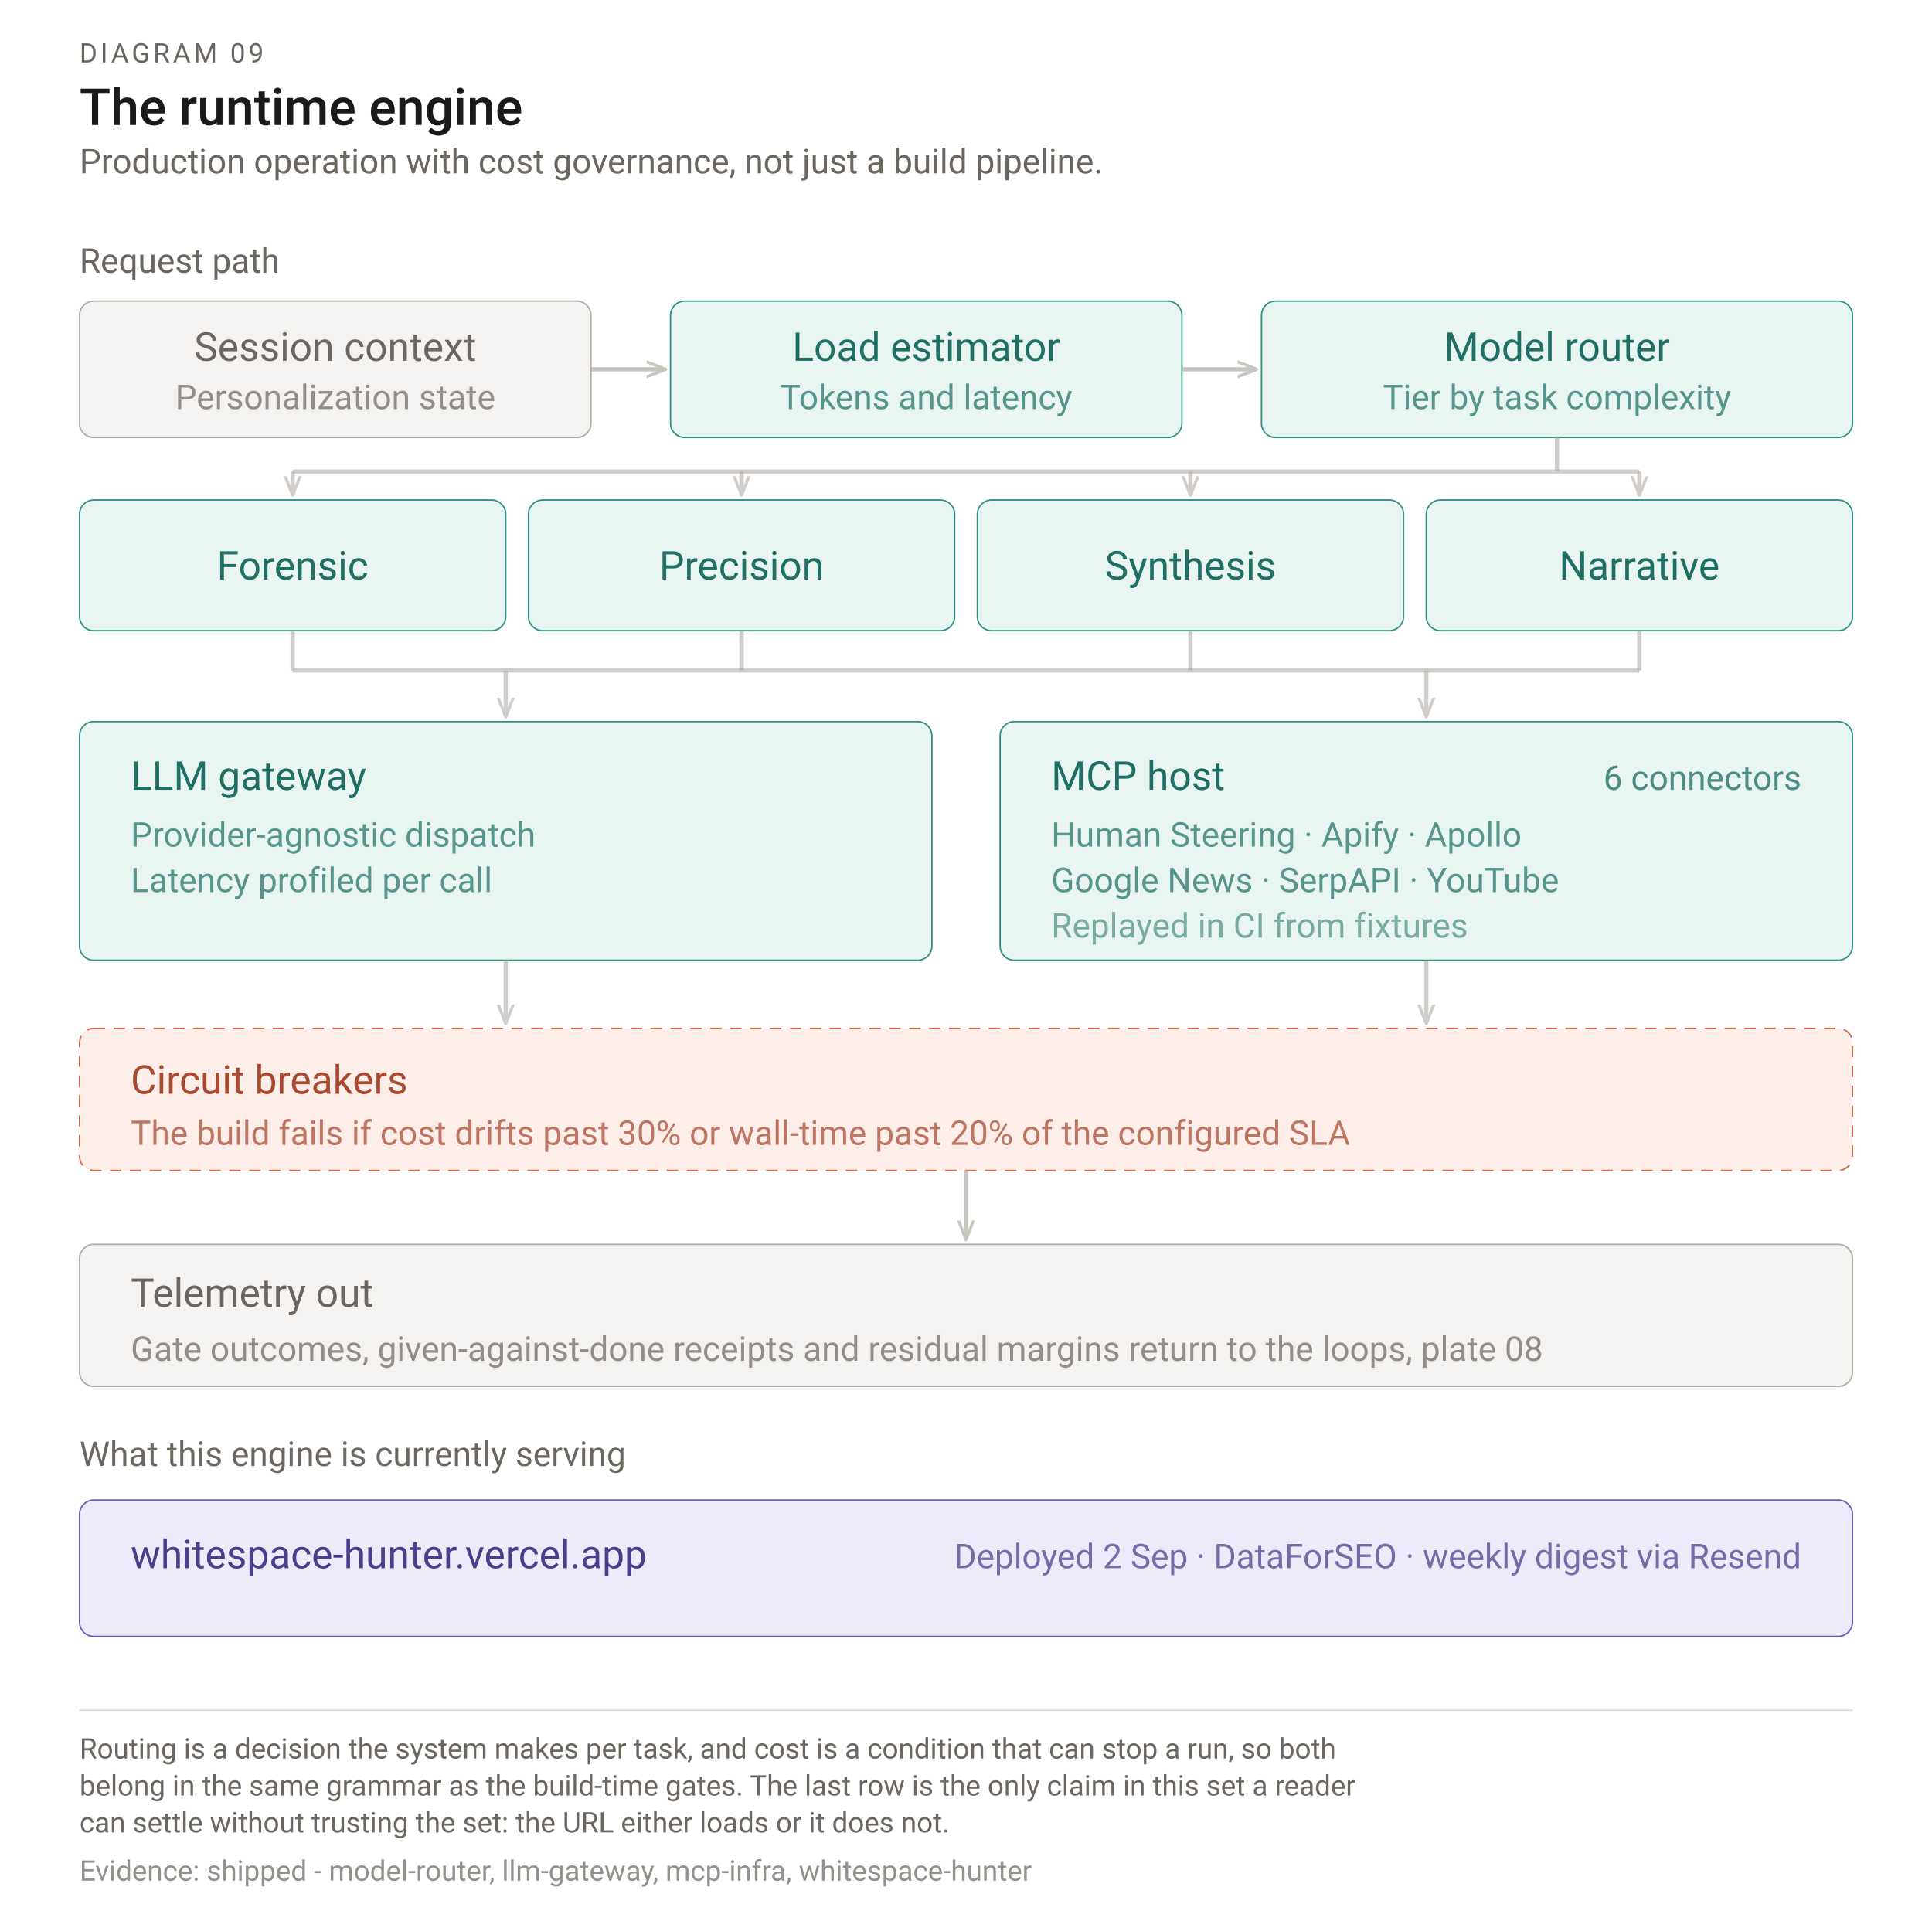
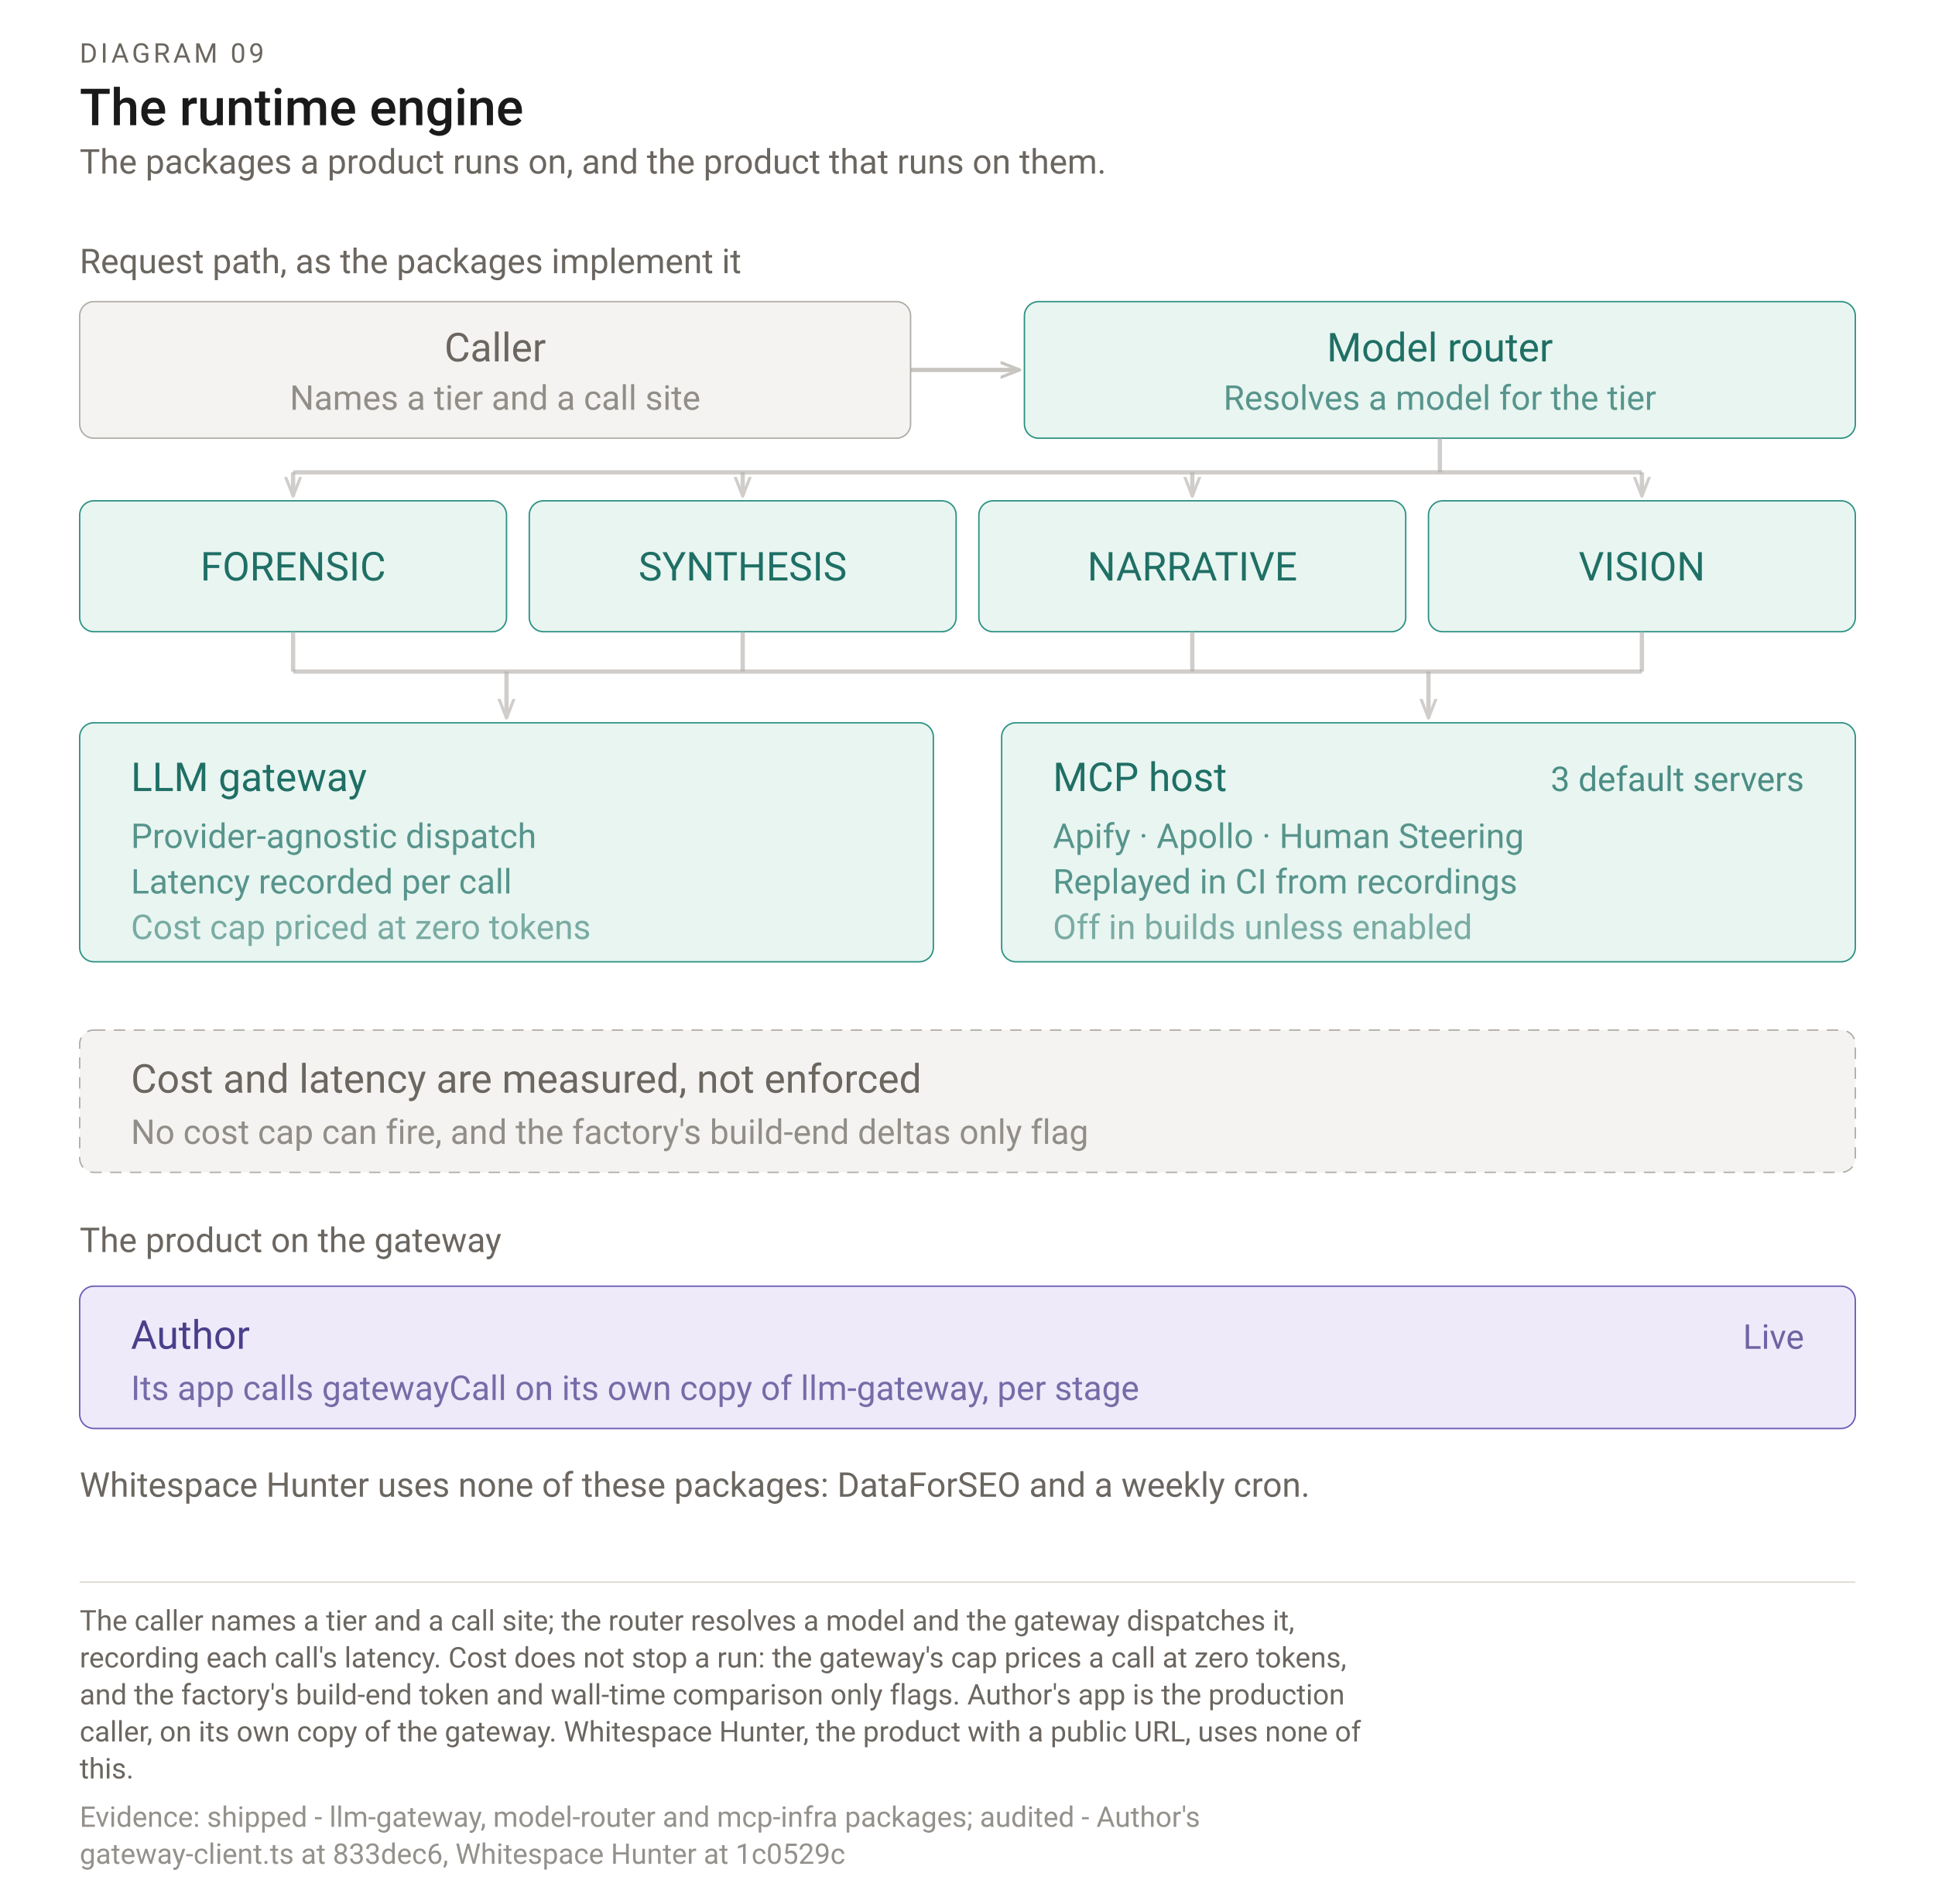
- <svg xmlns="http://www.w3.org/2000/svg" viewBox="0 0 680 676" width="100%" role="img" aria-label="The runtime engine. Production operation with cost governance, not just a build pipeline.">
+ <svg xmlns="http://www.w3.org/2000/svg" viewBox="0 0 680 669" width="100%" role="img" aria-label="The runtime engine. The packages a product runs on, and the product that runs on them.">
  <style>text{font-family:system-ui,-apple-system,'Segoe UI',Roboto,'Helvetica Neue',sans-serif}@media (prefers-color-scheme:dark){.teal-f{fill:#16302c;stroke:#4fb3a3}.teal-o{stroke:#4fb3a3}.teal-t{fill:#82d6c6}.purple-f{fill:#221f38;stroke:#8b7dd0}.purple-o{stroke:#8b7dd0}.purple-t{fill:#ada0e4}.coral-f{fill:#35211b;stroke:#e08a6c}.coral-o{stroke:#e08a6c}.coral-t{fill:#f2ab8e}.gray-f{fill:#232220;stroke:#57534e}.gray-o{stroke:#57534e}.gray-t{fill:#a8a29b}.ink{fill:#ededea}.mute{fill:#a8a29b}.rule{stroke:#3a3835}}[data-theme=dark] .teal-f{fill:#16302c;stroke:#4fb3a3}[data-theme=dark] .teal-o{stroke:#4fb3a3}[data-theme=dark] .teal-t{fill:#82d6c6}[data-theme=dark] .purple-f{fill:#221f38;stroke:#8b7dd0}[data-theme=dark] .purple-o{stroke:#8b7dd0}[data-theme=dark] .purple-t{fill:#ada0e4}[data-theme=dark] .coral-f{fill:#35211b;stroke:#e08a6c}[data-theme=dark] .coral-o{stroke:#e08a6c}[data-theme=dark] .coral-t{fill:#f2ab8e}[data-theme=dark] .gray-f{fill:#232220;stroke:#57534e}[data-theme=dark] .gray-o{stroke:#57534e}[data-theme=dark] .gray-t{fill:#a8a29b}[data-theme=dark] .ink{fill:#ededea}[data-theme=dark] .mute{fill:#a8a29b}[data-theme=dark] .rule{stroke:#3a3835}[data-theme=light] .teal-f{fill:#e8f5f0;stroke:#2d9184}[data-theme=light] .teal-o{stroke:#2d9184}[data-theme=light] .teal-t{fill:#1f6f65}[data-theme=light] .purple-f{fill:#eeeafa;stroke:#6b5bb5}[data-theme=light] .purple-o{stroke:#6b5bb5}[data-theme=light] .purple-t{fill:#4a3f8a}[data-theme=light] .coral-f{fill:#fdeeea;stroke:#d4674a}[data-theme=light] .coral-o{stroke:#d4674a}[data-theme=light] .coral-t{fill:#a84a30}[data-theme=light] .gray-f{fill:#f4f3f1;stroke:#b0aca6}[data-theme=light] .gray-o{stroke:#b0aca6}[data-theme=light] .gray-t{fill:#6b6660}[data-theme=light] .ink{fill:#1a1a1a}[data-theme=light] .mute{fill:#6b6660}[data-theme=light] .rule{stroke:#ddd9d4}</style>
  <defs>
    <marker id="ar-teal" viewBox="0 0 10 10" refX="8.5" refY="5" markerWidth="5" markerHeight="5" orient="auto-start-reverse">
      <path d="M0,1.5 L9,5 L0,8.5" fill="none" stroke="#2d9184" stroke-width="1.4" stroke-linecap="round" stroke-linejoin="round" class="teal-o" />
    </marker>
    <marker id="ar-purple" viewBox="0 0 10 10" refX="8.5" refY="5" markerWidth="5" markerHeight="5" orient="auto-start-reverse">
      <path d="M0,1.5 L9,5 L0,8.5" fill="none" stroke="#6b5bb5" stroke-width="1.4" stroke-linecap="round" stroke-linejoin="round" class="purple-o" />
    </marker>
    <marker id="ar-coral" viewBox="0 0 10 10" refX="8.5" refY="5" markerWidth="5" markerHeight="5" orient="auto-start-reverse">
      <path d="M0,1.5 L9,5 L0,8.5" fill="none" stroke="#d4674a" stroke-width="1.4" stroke-linecap="round" stroke-linejoin="round" class="coral-o" />
    </marker>
    <marker id="ar-gray" viewBox="0 0 10 10" refX="8.5" refY="5" markerWidth="5" markerHeight="5" orient="auto-start-reverse">
      <path d="M0,1.5 L9,5 L0,8.5" fill="none" stroke="#b0aca6" stroke-width="1.4" stroke-linecap="round" stroke-linejoin="round" class="gray-o" />
    </marker>
  </defs>
  <text x="28" y="22" font-size="9.5" fill="#6b6660" letter-spacing="1.1" class="mute">DIAGRAM 09</text>
  <text x="28" y="44" font-size="18" fill="#1a1a1a" font-weight="500" class="ink">The runtime engine</text>
-   <text x="28" y="61" font-size="12" fill="#6b6660" class="mute">Production operation with cost governance, not just a build pipeline.</text>
-   <text x="28" y="96" font-size="12" fill="#6b6660" class="mute">Request path</text>
-   <rect x="28" y="106" width="180" height="48" rx="5" fill="#f4f3f1" stroke="#b0aca6" stroke-width="0.5" class="gray-f" />
-   <text x="118.0" y="127.0" font-size="14" fill="#6b6660" text-anchor="middle" class="gray-t">Session context</text>
-   <text x="118.0" y="144.0" font-size="12" fill="#6b6660" text-anchor="middle" opacity="0.72" class="gray-t">Personalization state</text>
-   <rect x="236" y="106" width="180" height="48" rx="5" fill="#e8f5f0" stroke="#2d9184" stroke-width="0.5" class="teal-f" />
-   <text x="326.0" y="127.0" font-size="14" fill="#1f6f65" text-anchor="middle" class="teal-t">Load estimator</text>
-   <text x="326.0" y="144.0" font-size="12" fill="#1f6f65" text-anchor="middle" opacity="0.72" class="teal-t">Tokens and latency</text>
-   <rect x="444" y="106" width="208" height="48" rx="5" fill="#e8f5f0" stroke="#2d9184" stroke-width="0.5" class="teal-f" />
-   <text x="548.0" y="127.0" font-size="14" fill="#1f6f65" text-anchor="middle" class="teal-t">Model router</text>
-   <text x="548.0" y="144.0" font-size="12" fill="#1f6f65" text-anchor="middle" opacity="0.72" class="teal-t">Tier by task complexity</text>
-   <line x1="208" y1="130" x2="234" y2="130" stroke="#b0aca6" stroke-width="1.5" opacity="0.7" marker-end="url(#ar-gray)" class="gray-o" />
-   <line x1="416" y1="130" x2="442" y2="130" stroke="#b0aca6" stroke-width="1.5" opacity="0.7" marker-end="url(#ar-gray)" class="gray-o" />
-   <line x1="548" y1="154" x2="548" y2="166" stroke="#b0aca6" stroke-width="1.5" opacity="0.6" class="gray-o" />
+   <text x="28" y="61" font-size="12" fill="#6b6660" class="mute">The packages a product runs on, and the product that runs on them.</text>
+   <text x="28" y="96" font-size="12" fill="#6b6660" class="mute">Request path, as the packages implement it</text>
+   <rect x="28" y="106" width="292" height="48" rx="5" fill="#f4f3f1" stroke="#b0aca6" stroke-width="0.5" class="gray-f" />
+   <text x="174.0" y="127.0" font-size="14" fill="#6b6660" text-anchor="middle" class="gray-t">Caller</text>
+   <text x="174.0" y="144.0" font-size="12" fill="#6b6660" text-anchor="middle" opacity="0.72" class="gray-t">Names a tier and a call site</text>
+   <rect x="360" y="106" width="292" height="48" rx="5" fill="#e8f5f0" stroke="#2d9184" stroke-width="0.5" class="teal-f" />
+   <text x="506.0" y="127.0" font-size="14" fill="#1f6f65" text-anchor="middle" class="teal-t">Model router</text>
+   <text x="506.0" y="144.0" font-size="12" fill="#1f6f65" text-anchor="middle" opacity="0.72" class="teal-t">Resolves a model for the tier</text>
+   <line x1="320" y1="130" x2="358" y2="130" stroke="#b0aca6" stroke-width="1.5" opacity="0.7" marker-end="url(#ar-gray)" class="gray-o" />
+   <line x1="506" y1="154" x2="506" y2="166" stroke="#b0aca6" stroke-width="1.5" opacity="0.6" class="gray-o" />
  <line x1="103" y1="166" x2="577" y2="166" stroke="#b0aca6" stroke-width="1.5" opacity="0.6" class="gray-o" />
  <line x1="103" y1="166" x2="103" y2="174" stroke="#b0aca6" stroke-width="1.5" opacity="0.6" marker-end="url(#ar-gray)" class="gray-o" />
  <rect x="28" y="176" width="150" height="46" rx="5" fill="#e8f5f0" stroke="#2d9184" stroke-width="0.5" class="teal-f" />
-   <text x="103.0" y="204.0" font-size="14" fill="#1f6f65" text-anchor="middle" class="teal-t">Forensic</text>
+   <text x="103.0" y="204.0" font-size="14" fill="#1f6f65" text-anchor="middle" class="teal-t">FORENSIC</text>
  <line x1="103" y1="222" x2="103" y2="236" stroke="#b0aca6" stroke-width="1.5" opacity="0.6" class="gray-o" />
  <line x1="261" y1="166" x2="261" y2="174" stroke="#b0aca6" stroke-width="1.5" opacity="0.6" marker-end="url(#ar-gray)" class="gray-o" />
  <rect x="186" y="176" width="150" height="46" rx="5" fill="#e8f5f0" stroke="#2d9184" stroke-width="0.5" class="teal-f" />
-   <text x="261.0" y="204.0" font-size="14" fill="#1f6f65" text-anchor="middle" class="teal-t">Precision</text>
+   <text x="261.0" y="204.0" font-size="14" fill="#1f6f65" text-anchor="middle" class="teal-t">SYNTHESIS</text>
  <line x1="261" y1="222" x2="261" y2="236" stroke="#b0aca6" stroke-width="1.5" opacity="0.6" class="gray-o" />
  <line x1="419" y1="166" x2="419" y2="174" stroke="#b0aca6" stroke-width="1.5" opacity="0.6" marker-end="url(#ar-gray)" class="gray-o" />
  <rect x="344" y="176" width="150" height="46" rx="5" fill="#e8f5f0" stroke="#2d9184" stroke-width="0.5" class="teal-f" />
-   <text x="419.0" y="204.0" font-size="14" fill="#1f6f65" text-anchor="middle" class="teal-t">Synthesis</text>
+   <text x="419.0" y="204.0" font-size="14" fill="#1f6f65" text-anchor="middle" class="teal-t">NARRATIVE</text>
  <line x1="419" y1="222" x2="419" y2="236" stroke="#b0aca6" stroke-width="1.5" opacity="0.6" class="gray-o" />
  <line x1="577" y1="166" x2="577" y2="174" stroke="#b0aca6" stroke-width="1.5" opacity="0.6" marker-end="url(#ar-gray)" class="gray-o" />
  <rect x="502" y="176" width="150" height="46" rx="5" fill="#e8f5f0" stroke="#2d9184" stroke-width="0.5" class="teal-f" />
-   <text x="577.0" y="204.0" font-size="14" fill="#1f6f65" text-anchor="middle" class="teal-t">Narrative</text>
+   <text x="577.0" y="204.0" font-size="14" fill="#1f6f65" text-anchor="middle" class="teal-t">VISION</text>
  <line x1="577" y1="222" x2="577" y2="236" stroke="#b0aca6" stroke-width="1.5" opacity="0.6" class="gray-o" />
  <line x1="103" y1="236" x2="577" y2="236" stroke="#b0aca6" stroke-width="1.5" opacity="0.6" class="gray-o" />
  <line x1="178" y1="236" x2="178" y2="252" stroke="#b0aca6" stroke-width="1.5" opacity="0.6" marker-end="url(#ar-gray)" class="gray-o" />
  <line x1="502" y1="236" x2="502" y2="252" stroke="#b0aca6" stroke-width="1.5" opacity="0.6" marker-end="url(#ar-gray)" class="gray-o" />
  <rect x="28" y="254" width="300" height="84" rx="5" fill="#e8f5f0" stroke="#2d9184" stroke-width="0.5" class="teal-f" />
  <text x="46" y="278" font-size="14" fill="#1f6f65" class="teal-t">LLM gateway</text>
  <text x="46" y="298" font-size="12" fill="#1f6f65" opacity="0.72" class="teal-t">Provider-agnostic dispatch</text>
-   <text x="46" y="314" font-size="12" fill="#1f6f65" opacity="0.72" class="teal-t">Latency profiled per call</text>
+   <text x="46" y="314" font-size="12" fill="#1f6f65" opacity="0.72" class="teal-t">Latency recorded per call</text>
+   <text x="46" y="330" font-size="12" fill="#1f6f65" opacity="0.55" class="teal-t">Cost cap priced at zero tokens</text>
  <rect x="352" y="254" width="300" height="84" rx="5" fill="#e8f5f0" stroke="#2d9184" stroke-width="0.5" class="teal-f" />
  <text x="370" y="278" font-size="14" fill="#1f6f65" class="teal-t">MCP host</text>
-   <text x="634" y="278" font-size="12" fill="#1f6f65" text-anchor="end" opacity="0.78" class="teal-t">6 connectors</text>
-   <text x="370" y="298" font-size="12" fill="#1f6f65" opacity="0.72" class="teal-t">Human Steering · Apify · Apollo</text>
-   <text x="370" y="314" font-size="12" fill="#1f6f65" opacity="0.72" class="teal-t">Google News · SerpAPI · YouTube</text>
-   <text x="370" y="330" font-size="12" fill="#1f6f65" opacity="0.55" class="teal-t">Replayed in CI from fixtures</text>
-   <line x1="178" y1="338" x2="178" y2="360" stroke="#b0aca6" stroke-width="1.5" opacity="0.6" marker-end="url(#ar-gray)" class="gray-o" />
-   <line x1="502" y1="338" x2="502" y2="360" stroke="#b0aca6" stroke-width="1.5" opacity="0.6" marker-end="url(#ar-gray)" class="gray-o" />
-   <rect x="28" y="362" width="624" height="50" rx="5" fill="#fdeeea" stroke="#d4674a" stroke-width="0.5" stroke-dasharray="4 3" class="coral-f" />
-   <text x="46" y="385" font-size="14" fill="#a84a30" class="coral-t">Circuit breakers</text>
-   <text x="46" y="403" font-size="12" fill="#a84a30" opacity="0.74" class="coral-t">The build fails if cost drifts past 30% or wall-time past 20% of the configured SLA</text>
-   <line x1="340" y1="412" x2="340" y2="436" stroke="#b0aca6" stroke-width="1.5" opacity="0.7" marker-end="url(#ar-gray)" class="gray-o" />
-   <rect x="28" y="438" width="624" height="50" rx="5" fill="#f4f3f1" stroke="#b0aca6" stroke-width="0.5" class="gray-f" />
-   <text x="46" y="460" font-size="14" fill="#6b6660" class="gray-t">Telemetry out</text>
-   <text x="46" y="479" font-size="12" fill="#6b6660" opacity="0.72" class="gray-t">Gate outcomes, given-against-done receipts and residual margins return to the loops, plate 08</text>
-   <text x="28" y="516" font-size="12" fill="#6b6660" class="mute">What this engine is currently serving</text>
-   <rect x="28" y="528" width="624" height="48" rx="5" fill="#eeeafa" stroke="#6b5bb5" stroke-width="0.5" class="purple-f" />
-   <text x="46" y="552" font-size="14" fill="#4a3f8a" class="purple-t">whitespace-hunter.vercel.app</text>
-   <text x="634" y="552" font-size="12" fill="#4a3f8a" text-anchor="end" opacity="0.74" class="purple-t">Deployed 2 Sep · DataForSEO · weekly digest via Resend</text>
-   <line x1="28" y1="602" x2="652" y2="602" stroke="#ddd9d4" stroke-width="0.5" class="rule" />
-   <text x="28" y="619" font-size="10" fill="#6b6660" class="mute">Routing is a decision the system makes per task, and cost is a condition that can stop a run, so both</text>
-   <text x="28" y="632" font-size="10" fill="#6b6660" class="mute">belong in the same grammar as the build-time gates. The last row is the only claim in this set a reader</text>
-   <text x="28" y="645" font-size="10" fill="#6b6660" class="mute">can settle without trusting the set: the URL either loads or it does not.</text>
-   <text x="28" y="662" font-size="10" fill="#6b6660" opacity="0.72" class="mute">Evidence: shipped - model-router, llm-gateway, mcp-infra, whitespace-hunter</text>
+   <text x="634" y="278" font-size="12" fill="#1f6f65" text-anchor="end" opacity="0.78" class="teal-t">3 default servers</text>
+   <text x="370" y="298" font-size="12" fill="#1f6f65" opacity="0.72" class="teal-t">Apify · Apollo · Human Steering</text>
+   <text x="370" y="314" font-size="12" fill="#1f6f65" opacity="0.72" class="teal-t">Replayed in CI from recordings</text>
+   <text x="370" y="330" font-size="12" fill="#1f6f65" opacity="0.55" class="teal-t">Off in builds unless enabled</text>
+   <rect x="28" y="362" width="624" height="50" rx="5" fill="#f4f3f1" stroke="#b0aca6" stroke-width="0.5" stroke-dasharray="4 3" class="gray-f" />
+   <text x="46" y="384" font-size="14" fill="#6b6660" class="gray-t">Cost and latency are measured, not enforced</text>
+   <text x="46" y="402" font-size="12" fill="#6b6660" opacity="0.72" class="gray-t">No cost cap can fire, and the factory's build-end deltas only flag</text>
+   <text x="28" y="440" font-size="12" fill="#6b6660" class="mute">The product on the gateway</text>
+   <rect x="28" y="452" width="624" height="50" rx="5" fill="#eeeafa" stroke="#6b5bb5" stroke-width="0.5" class="purple-f" />
+   <text x="46" y="474" font-size="14" fill="#4a3f8a" class="purple-t">Author</text>
+   <text x="634" y="474" font-size="12" fill="#4a3f8a" text-anchor="end" opacity="0.78" class="purple-t">Live</text>
+   <text x="46" y="492" font-size="12" fill="#4a3f8a" opacity="0.74" class="purple-t">Its app calls gatewayCall on its own copy of llm-gateway, per stage</text>
+   <text x="28" y="526" font-size="12" fill="#6b6660" class="mute">Whitespace Hunter uses none of these packages: DataForSEO and a weekly cron.</text>
+   <line x1="28" y1="556" x2="652" y2="556" stroke="#ddd9d4" stroke-width="0.5" class="rule" />
+   <text x="28" y="573" font-size="10" fill="#6b6660" class="mute">The caller names a tier and a call site; the router resolves a model and the gateway dispatches it,</text>
+   <text x="28" y="586" font-size="10" fill="#6b6660" class="mute">recording each call's latency. Cost does not stop a run: the gateway's cap prices a call at zero tokens,</text>
+   <text x="28" y="599" font-size="10" fill="#6b6660" class="mute">and the factory's build-end token and wall-time comparison only flags. Author's app is the production</text>
+   <text x="28" y="612" font-size="10" fill="#6b6660" class="mute">caller, on its own copy of the gateway. Whitespace Hunter, the product with a public URL, uses none of</text>
+   <text x="28" y="625" font-size="10" fill="#6b6660" class="mute">this.</text>
+   <text x="28" y="642" font-size="10" fill="#6b6660" opacity="0.72" class="mute">Evidence: shipped - llm-gateway, model-router and mcp-infra packages; audited - Author's</text>
+   <text x="28" y="655" font-size="10" fill="#6b6660" opacity="0.72" class="mute">gateway-client.ts at 833dec6, Whitespace Hunter at 1c0529c</text>
</svg>
